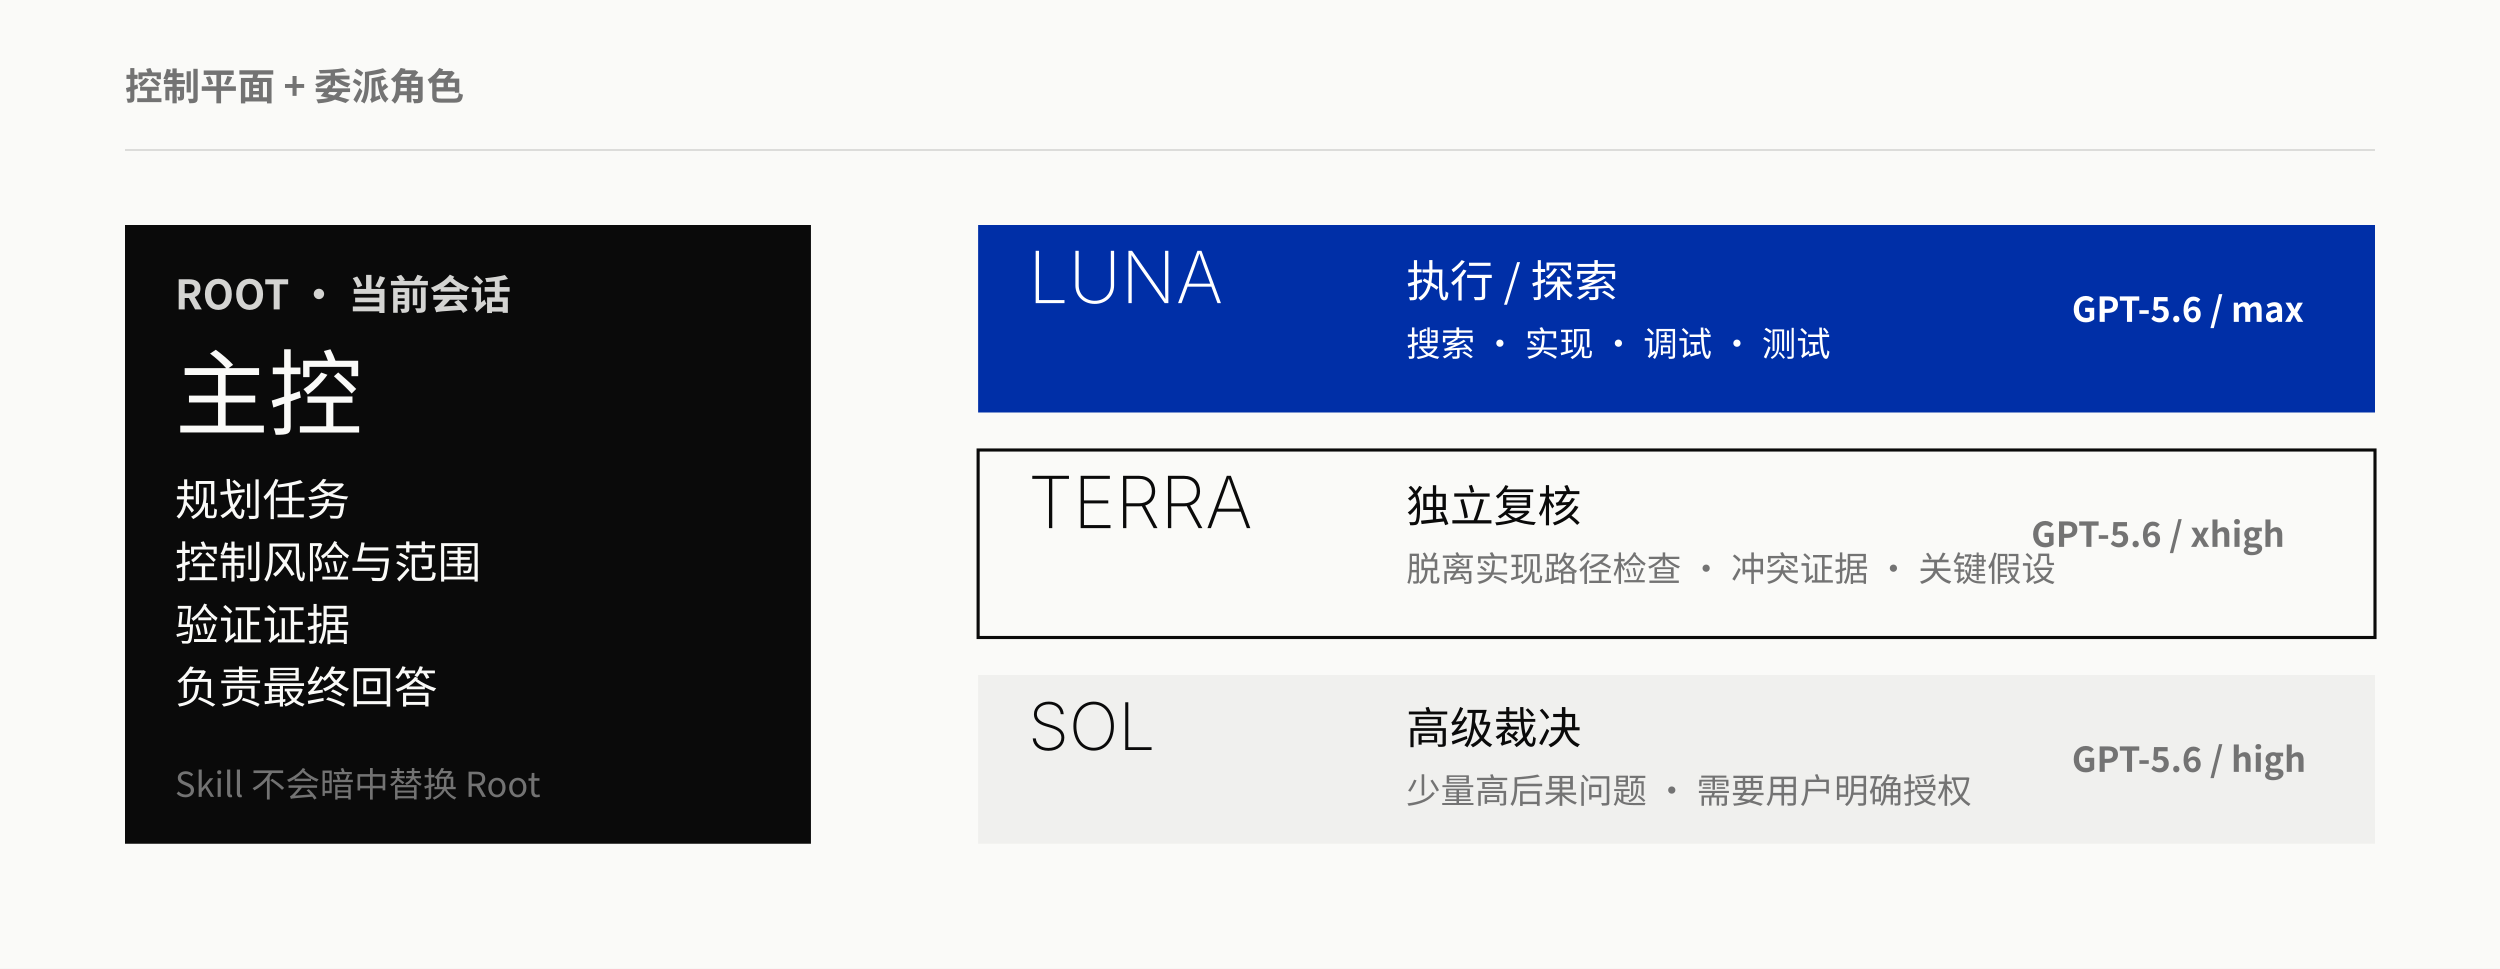
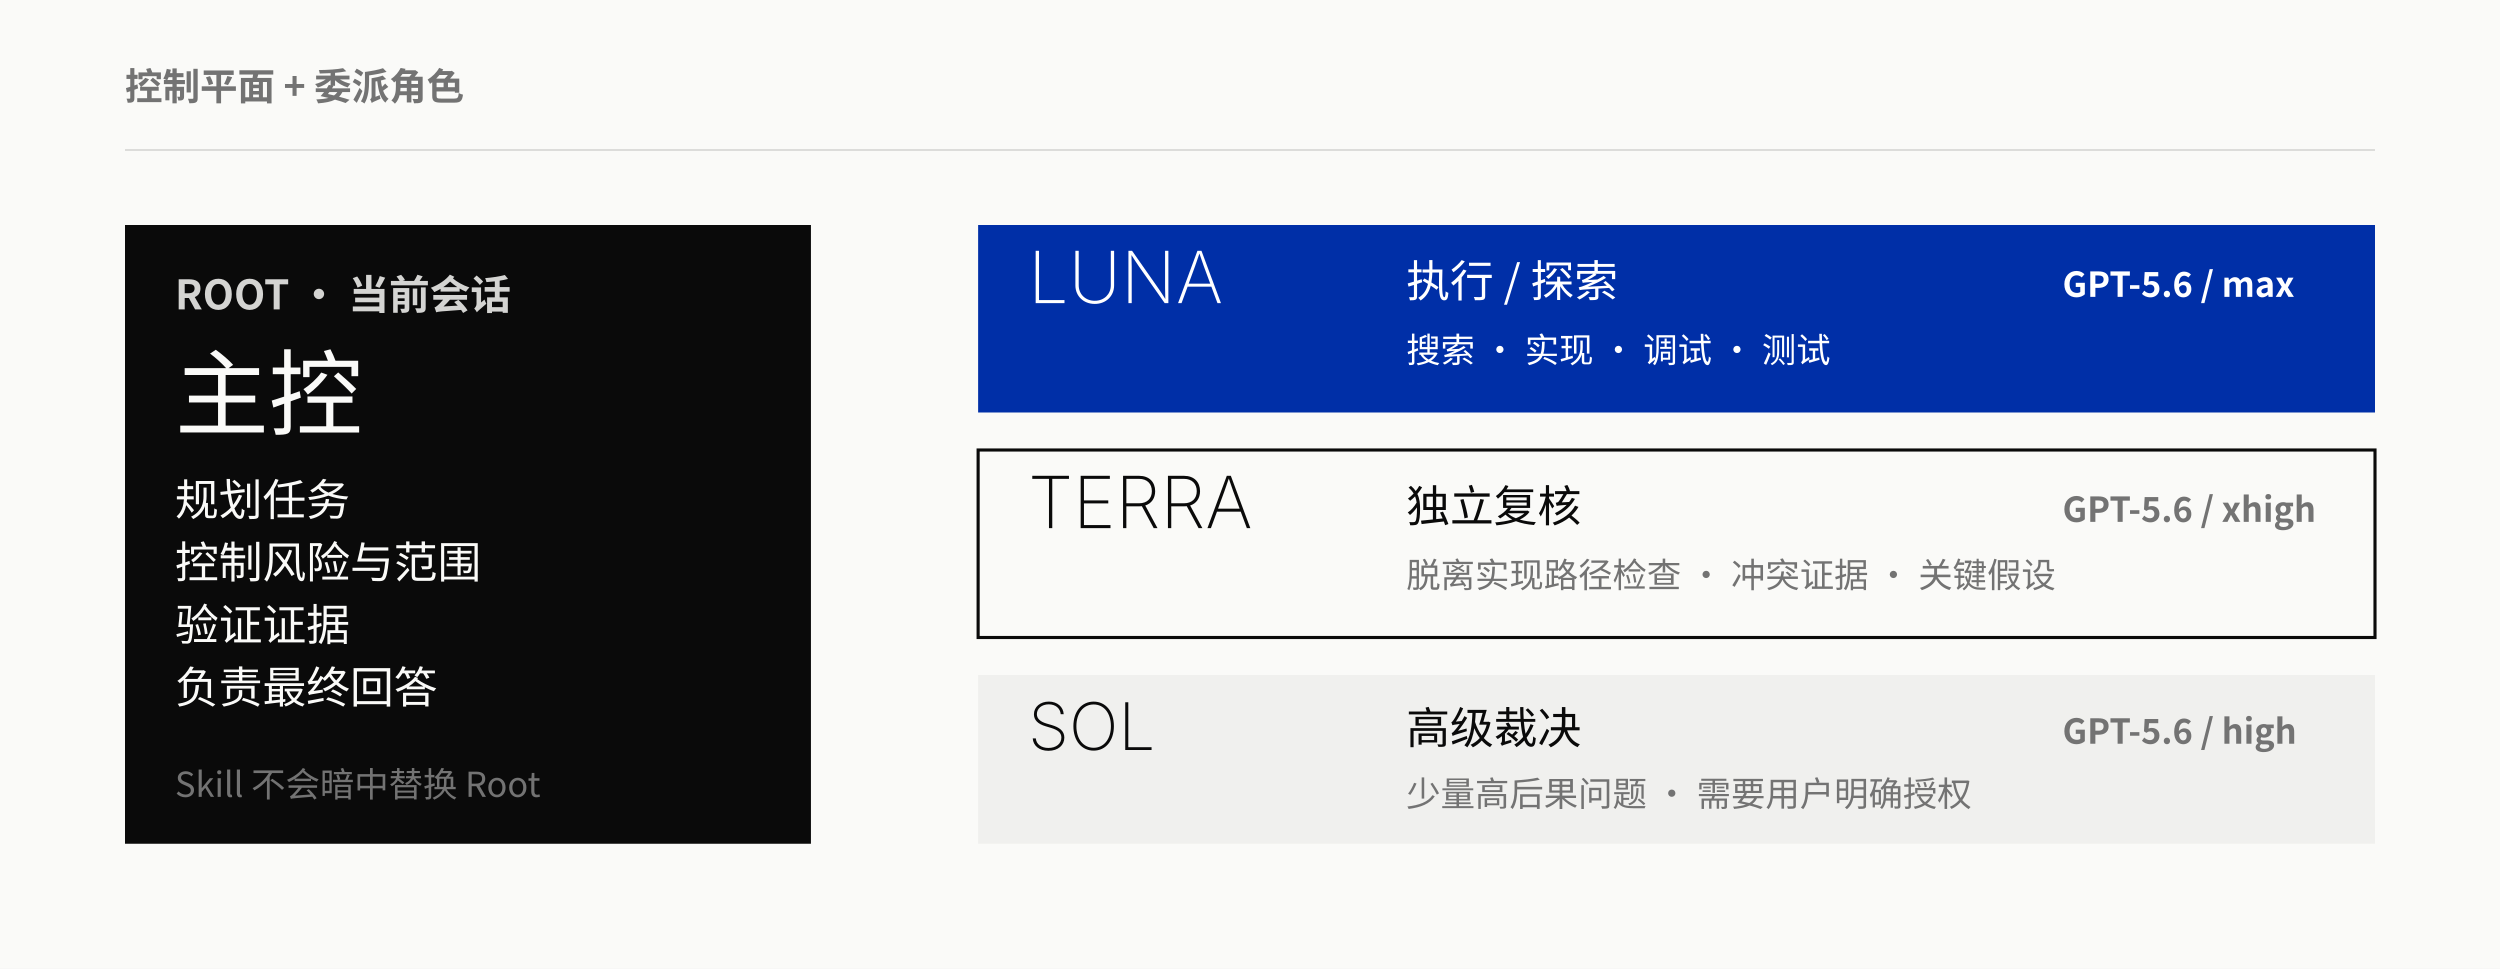
<svg xmlns="http://www.w3.org/2000/svg" width="1600" height="620" viewBox="0 0 1600 620" role="img" aria-labelledby="title desc">
  <rect width="1600" height="620" fill="#fafaf8" />
  <text x="80" y="64" font-family="PingFang SC, Microsoft YaHei, Noto Sans CJK SC, sans-serif" font-size="24" font-weight="600" fill="#737373">控制平面 + 委派角色</text>
  <line x1="80" y1="96" x2="1520" y2="96" stroke="#d4d4d2" stroke-width="1" />
  <g font-family="PingFang SC, Microsoft YaHei, Noto Sans CJK SC, sans-serif">
    <rect x="80" y="144" width="439" height="396" fill="#0a0a0a" />
    <text x="112" y="198" font-size="26" font-weight="600" fill="#d4d4d2">ROOT · 当前会话</text>
    <text x="112" y="274" font-size="60" font-weight="200" fill="#fafaf8">主控</text>
    <text x="112" y="330" font-size="28" font-weight="400" fill="#fafaf8">规划任务</text>
    <text x="112" y="370" font-size="28" font-weight="400" fill="#fafaf8">控制风险与范围</text>
    <text x="112" y="410" font-size="28" font-weight="400" fill="#fafaf8">验证证据</text>
    <text x="112" y="450" font-size="28" font-weight="400" fill="#fafaf8">负责最终回答</text>
    <text x="112" y="510" font-size="22" font-weight="500" fill="#737373">Skill 不会暗中替换 Root</text>
    <rect x="626" y="144" width="894" height="120" fill="#002FA7" />
    <text x="658" y="194" font-family="Inter, Helvetica, Arial, sans-serif" font-size="46" font-weight="200" fill="#ffffff">LUNA</text>
    <text x="900" y="190" font-size="28" font-weight="500" fill="#ffffff">执行 / 探索</text>
-     <text x="900" y="228" font-size="22" font-weight="500" fill="#ffffff">搜索 · 实现 · 调试 · 测试</text>
-     <text x="1326" y="206" font-size="22" font-weight="600" fill="#ffffff">GPT-5.6 / max</text>
+     <text x="1320" y="190" font-size="22" font-weight="600" fill="#ffffff">GPT-5.6 / max</text>
+     <text x="900" y="232" font-size="22" font-weight="500" fill="#ffffff">搜索 · 实现 · 调试 · 测试</text>
    <rect x="626" y="288" width="894" height="120" fill="#fafaf8" stroke="#0a0a0a" stroke-width="2" />
    <text x="658" y="338" font-family="Inter, Helvetica, Arial, sans-serif" font-size="46" font-weight="200" fill="#0a0a0a">TERRA</text>
    <text x="900" y="334" font-size="28" font-weight="500" fill="#0a0a0a">独立复核</text>
-     <text x="900" y="372" font-size="22" font-weight="500" fill="#737373">脱离实现路径检查 · 冲突证据 · 关键假设</text>
-     <text x="1300" y="350" font-size="22" font-weight="600" fill="#737373">GPT-5.6 / xhigh</text>
+     <text x="1320" y="334" font-size="22" font-weight="600" fill="#737373">GPT-5.6 / xhigh</text>
+     <text x="900" y="376" font-size="22" font-weight="500" fill="#737373">脱离实现路径检查 · 冲突证据 · 关键假设</text>
    <rect x="626" y="432" width="894" height="108" fill="#f0f0ee" />
    <text x="658" y="480" font-family="Inter, Helvetica, Arial, sans-serif" font-size="42" font-weight="200" fill="#0a0a0a">SOL</text>
    <text x="900" y="476" font-size="28" font-weight="500" fill="#0a0a0a">高级裁决</text>
-     <text x="900" y="514" font-size="22" font-weight="500" fill="#737373">少量高后果问题 · 需要用户明确授权</text>
-     <text x="1326" y="494" font-size="22" font-weight="600" fill="#737373">GPT-5.6 / high</text>
+     <text x="1320" y="476" font-size="22" font-weight="600" fill="#737373">GPT-5.6 / high</text>
+     <text x="900" y="516" font-size="22" font-weight="500" fill="#737373">少量高后果问题 · 需要用户明确授权</text>
  </g>
</svg>
